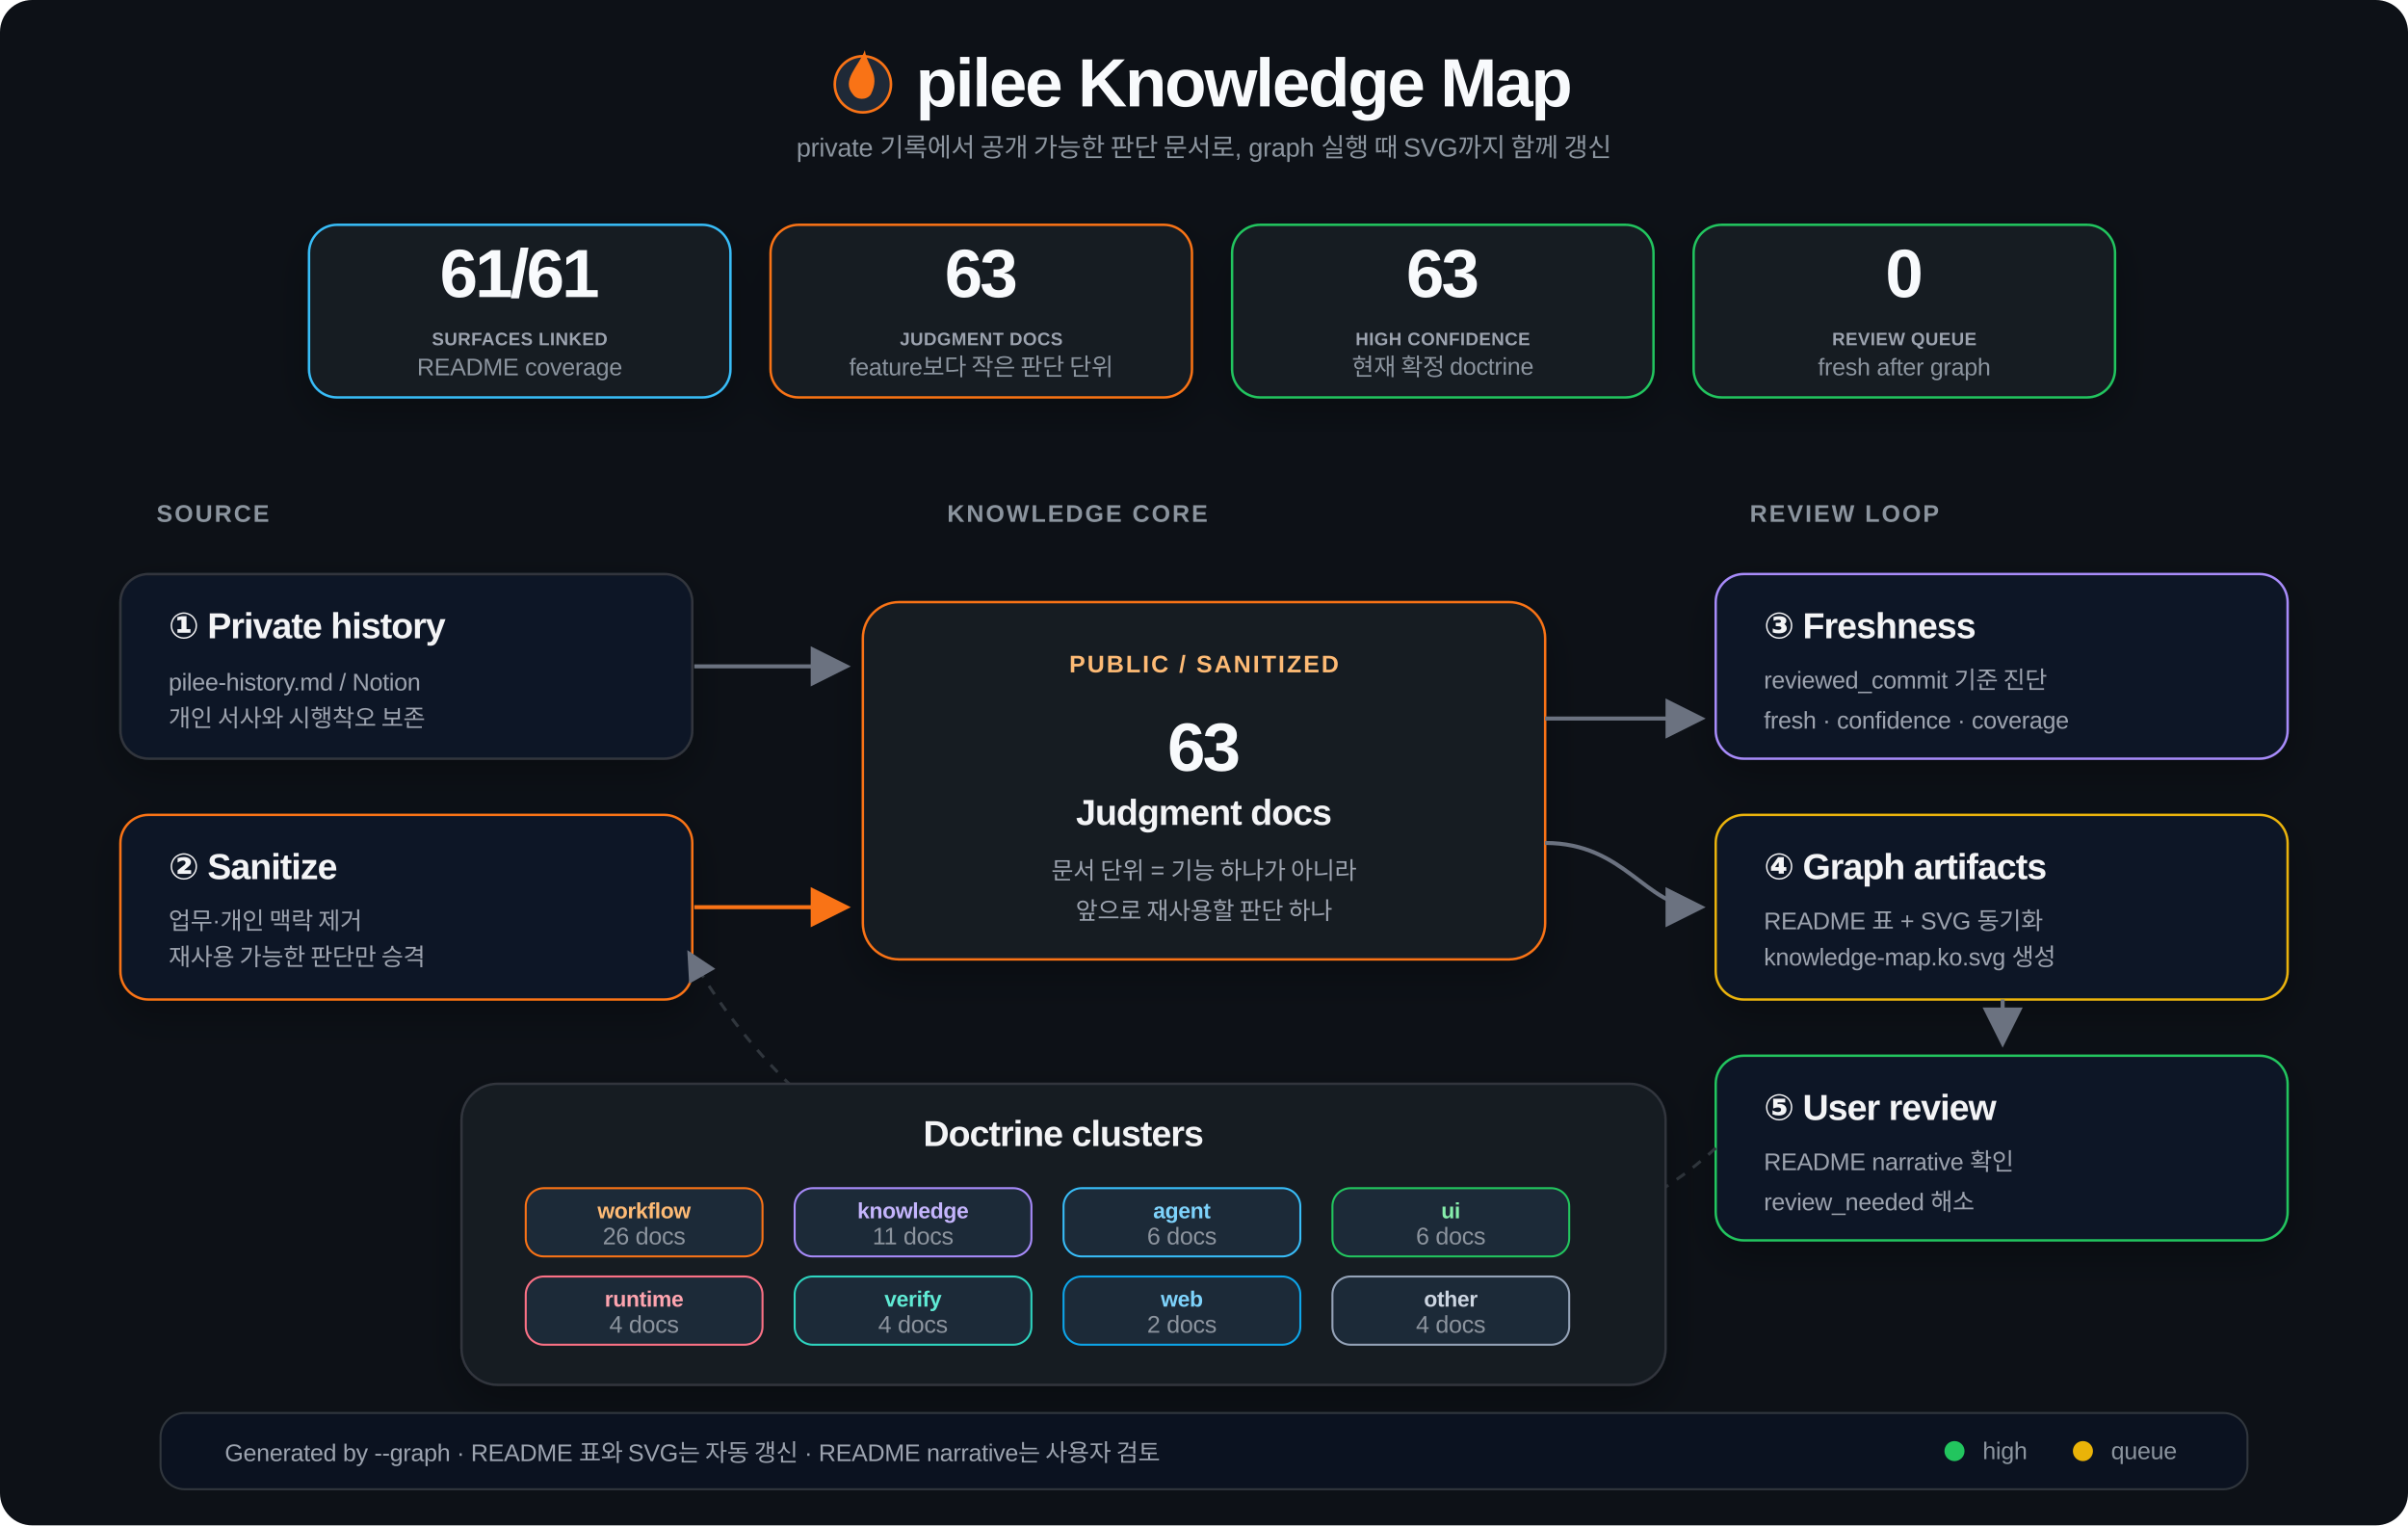
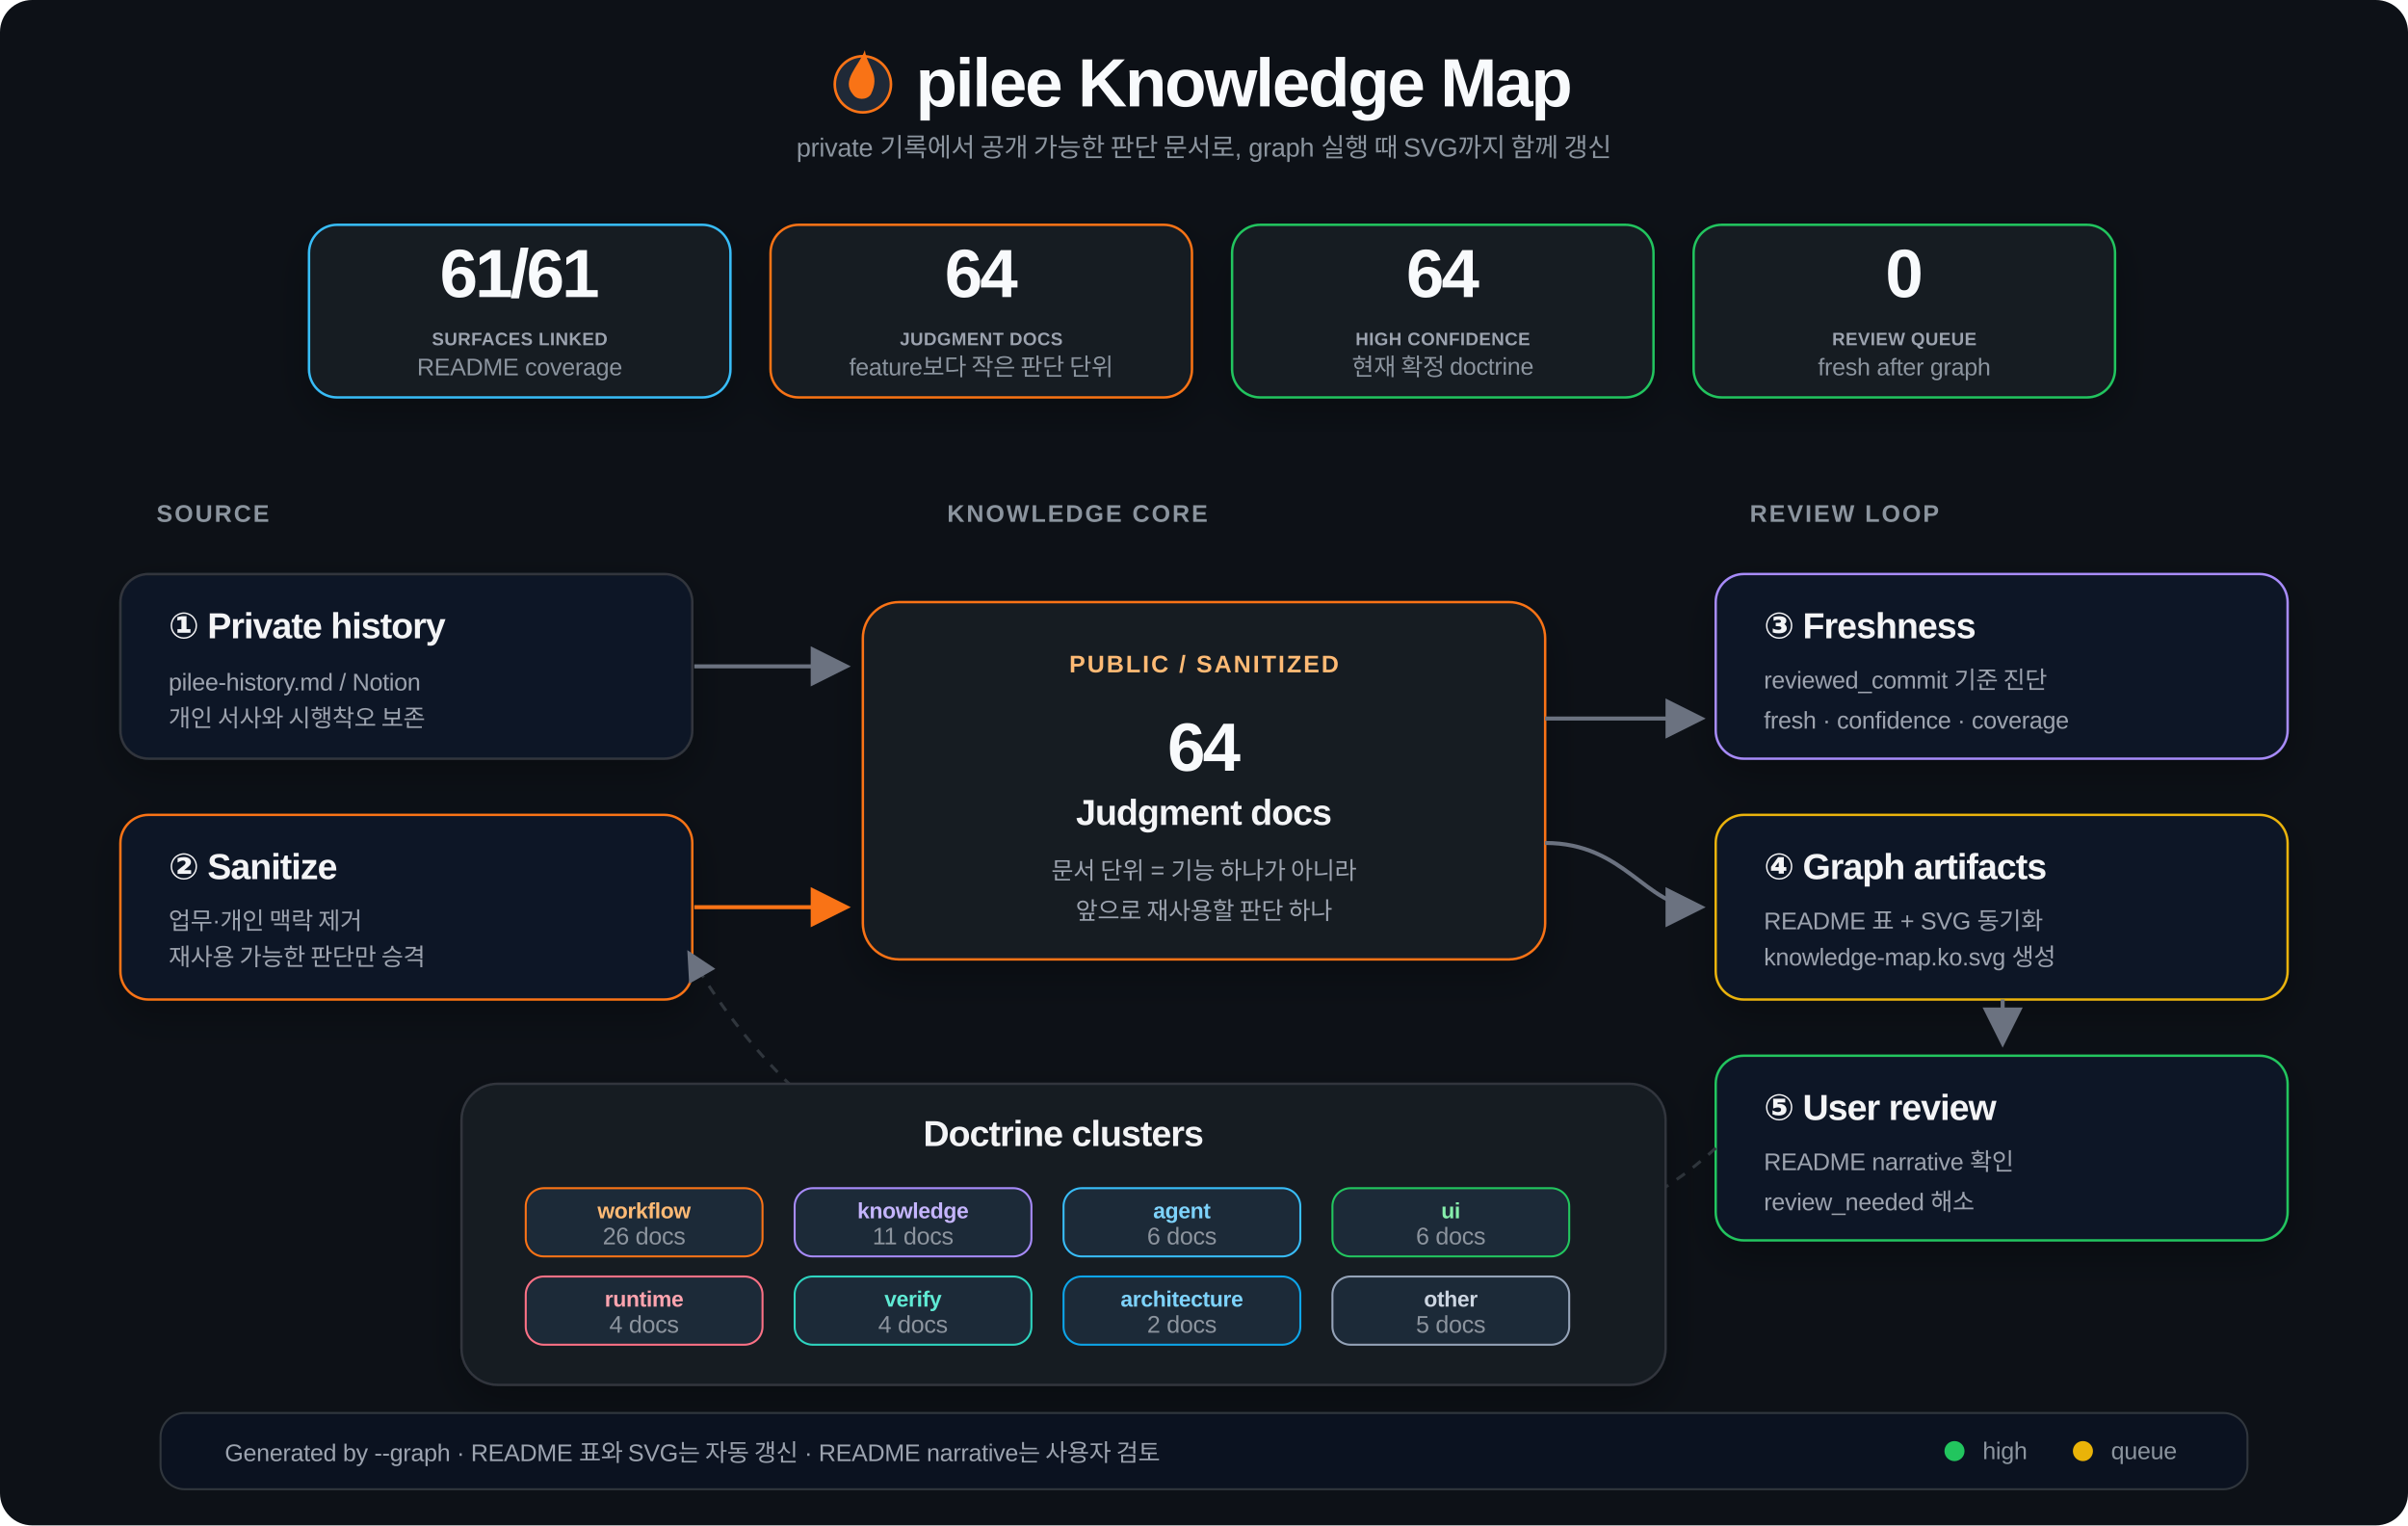
<svg xmlns="http://www.w3.org/2000/svg" viewBox="0 0 1200 760" width="1200" height="760" role="img" aria-label="pilee knowledge map">
  <defs>
    <filter id="shadow" x="-20%" y="-20%" width="140%" height="140%">
      <feDropShadow dx="0" dy="8" stdDeviation="10" flood-color="#000000" flood-opacity="0.28" />
    </filter>
    <marker id="arrow" markerWidth="10" markerHeight="10" refX="8" refY="5" orient="auto">
      <path d="M0,0 L10,5 L0,10 Z" fill="#6b7280" />
    </marker>
    <marker id="arrowAccent" markerWidth="10" markerHeight="10" refX="8" refY="5" orient="auto">
      <path d="M0,0 L10,5 L0,10 Z" fill="#f97316" />
    </marker>
    <style>
      .bg { fill: #0d1117; }
      .panel { fill: #161b22; stroke: #30363d; stroke-width: 1.2; }
      .panel-soft { fill: #111827; stroke: #30363d; stroke-width: 1.2; }
      .title { font-family: "Helvetica Neue", Arial, "Apple SD Gothic Neo", "Noto Sans KR", sans-serif; font-size: 34px; font-weight: 800; fill: #f8fafc; letter-spacing: -0.03em; }
      .subtitle { font-family: "Helvetica Neue", Arial, "Apple SD Gothic Neo", "Noto Sans KR", sans-serif; font-size: 13px; font-weight: 500; fill: #8b949e; letter-spacing: -0.01em; }
      .section { font-family: "Helvetica Neue", Arial, "Apple SD Gothic Neo", "Noto Sans KR", sans-serif; font-size: 12px; font-weight: 800; fill: #8b949e; letter-spacing: 0.08em; }
      .h { font-family: "Helvetica Neue", Arial, "Apple SD Gothic Neo", "Noto Sans KR", sans-serif; font-size: 18px; font-weight: 800; fill: #f3f4f6; letter-spacing: -0.025em; }
      .p { font-family: "Helvetica Neue", Arial, "Apple SD Gothic Neo", "Noto Sans KR", sans-serif; font-size: 12px; font-weight: 500; fill: #9ca3af; letter-spacing: -0.01em; }
      .small { font-family: "Helvetica Neue", Arial, "Apple SD Gothic Neo", "Noto Sans KR", sans-serif; font-size: 12px; font-weight: 500; fill: #8b949e; letter-spacing: -0.01em; }
      .num { font-family: "Helvetica Neue", Arial, "Apple SD Gothic Neo", "Noto Sans KR", sans-serif; font-size: 34px; font-weight: 800; fill: #f8fafc; letter-spacing: -0.04em; }
      .numLabel { font-family: "Helvetica Neue", Arial, "Apple SD Gothic Neo", "Noto Sans KR", sans-serif; font-size: 9px; font-weight: 800; fill: #9ca3af; letter-spacing: 0.02em; }
      .chip { font-family: "Helvetica Neue", Arial, "Apple SD Gothic Neo", "Noto Sans KR", sans-serif; font-size: 11px; font-weight: 800; letter-spacing: -0.015em; }
      .chipSmall { font-family: "Helvetica Neue", Arial, "Apple SD Gothic Neo", "Noto Sans KR", sans-serif; font-size: 12px; font-weight: 500; fill: #8b949e; letter-spacing: -0.01em; }
      .orange { stroke: #f97316; }
      .blue { stroke: #38bdf8; }
      .green { stroke: #22c55e; }
      .yellow { stroke: #eab308; }
      .purple { stroke: #a78bfa; }
      .orangeText { fill: #fdba74; }
      .blueText { fill: #7dd3fc; }
      .greenText { fill: #86efac; }
      .yellowText { fill: #fde68a; }
      .purpleText { fill: #c4b5fd; }
    </style>
  </defs>
  <rect class="bg" width="1200" height="760" rx="16" />
  <g>
    <circle cx="430" cy="42" r="14" fill="#1f2937" stroke="#f97316" stroke-width="1.3" />
    <path d="M425 47 C419 40, 428 33, 431 25 C432 33, 439 37, 434 47 C432 50, 427 50, 425 47 Z" fill="#f97316" />
    <text x="620" y="53" text-anchor="middle" class="title">pilee Knowledge Map</text>
    <text x="600" y="78" text-anchor="middle" class="subtitle">private 기록에서 공개 가능한 판단 문서로, graph 실행 때 SVG까지 함께 갱신</text>
  </g>
  <g filter="url(#shadow)">
    <rect x="154" y="112" width="210" height="86" rx="14" class="panel blue" />
    <text x="259" y="148" text-anchor="middle" class="num">61/61</text>
    <text x="259" y="172" text-anchor="middle" class="numLabel">SURFACES LINKED</text>
    <text x="259" y="187" text-anchor="middle" class="small">README coverage</text>
    <rect x="384" y="112" width="210" height="86" rx="14" class="panel orange" />
-     <text x="489" y="148" text-anchor="middle" class="num">63</text>
+     <text x="489" y="148" text-anchor="middle" class="num">64</text>
    <text x="489" y="172" text-anchor="middle" class="numLabel">JUDGMENT DOCS</text>
    <text x="489" y="187" text-anchor="middle" class="small">feature보다 작은 판단 단위</text>
    <rect x="614" y="112" width="210" height="86" rx="14" class="panel green" />
-     <text x="719" y="148" text-anchor="middle" class="num">63</text>
+     <text x="719" y="148" text-anchor="middle" class="num">64</text>
    <text x="719" y="172" text-anchor="middle" class="numLabel">HIGH CONFIDENCE</text>
    <text x="719" y="187" text-anchor="middle" class="small">현재 확정 doctrine</text>
    <rect x="844" y="112" width="210" height="86" rx="14" class="panel green" />
    <text x="949" y="148" text-anchor="middle" class="num">0</text>
    <text x="949" y="172" text-anchor="middle" class="numLabel">REVIEW QUEUE</text>
    <text x="949" y="187" text-anchor="middle" class="small">fresh after graph</text>
  </g>
  <g>
    <text x="78" y="260" class="section">SOURCE</text>
    <text x="472" y="260" class="section">KNOWLEDGE CORE</text>
    <text x="872" y="260" class="section">REVIEW LOOP</text>
  </g>
  <g filter="url(#shadow)">
    <rect x="60" y="286" width="285" height="92" rx="14" class="panel-soft" />
    <text x="84" y="318" class="h">① Private history</text>
    <text x="84" y="344" class="p">pilee-history.md / Notion</text>
    <text x="84" y="362" class="p">개인 서사와 시행착오 보존</text>
    <rect x="60" y="406" width="285" height="92" rx="14" class="panel-soft orange" />
    <text x="84" y="438" class="h">② Sanitize</text>
    <text x="84" y="463" class="p">업무·개인 맥락 제거</text>
    <text x="84" y="481" class="p">재사용 가능한 판단만 승격</text>
  </g>
  <g filter="url(#shadow)">
    <rect x="430" y="300" width="340" height="178" rx="18" class="panel orange" />
    <text x="600" y="335" text-anchor="middle" class="section orangeText">PUBLIC / SANITIZED</text>
-     <text x="600" y="384" text-anchor="middle" class="num">63</text>
+     <text x="600" y="384" text-anchor="middle" class="num">64</text>
    <text x="600" y="411" text-anchor="middle" class="h">Judgment docs</text>
    <text x="600" y="438" text-anchor="middle" class="p">문서 단위 = 기능 하나가 아니라</text>
    <text x="600" y="458" text-anchor="middle" class="p">앞으로 재사용할 판단 하나</text>
  </g>
  <g filter="url(#shadow)">
    <rect x="855" y="286" width="285" height="92" rx="14" class="panel-soft purple" />
    <text x="879" y="318" class="h">③ Freshness</text>
    <text x="879" y="343" class="p">reviewed_commit 기준 진단</text>
    <text x="879" y="363" class="p">fresh · confidence · coverage</text>
    <rect x="855" y="406" width="285" height="92" rx="14" class="panel-soft yellow" />
    <text x="879" y="438" class="h">④ Graph artifacts</text>
    <text x="879" y="463" class="p">README 표 + SVG 동기화</text>
    <text x="879" y="481" class="p">knowledge-map.ko.svg 생성</text>
    <rect x="855" y="526" width="285" height="92" rx="14" class="panel-soft green" />
    <text x="879" y="558" class="h">⑤ User review</text>
    <text x="879" y="583" class="p">README narrative 확인</text>
    <text x="879" y="603" class="p">review_needed 해소</text>
  </g>
  <path d="M346 332 H420" fill="none" stroke="#6b7280" stroke-width="2" marker-end="url(#arrow)" />
  <path d="M346 452 H420" fill="none" stroke="#f97316" stroke-width="2" marker-end="url(#arrowAccent)" />
  <path d="M770 358 H846" fill="none" stroke="#6b7280" stroke-width="2" marker-end="url(#arrow)" />
  <path d="M770 420 C810 420, 820 452, 846 452" fill="none" stroke="#6b7280" stroke-width="2" marker-end="url(#arrow)" />
  <path d="M998 498 V518" fill="none" stroke="#6b7280" stroke-width="2" marker-end="url(#arrow)" />
  <path d="M855 572 C748 672, 456 672, 344 476" fill="none" stroke="#30363d" stroke-width="1.5" stroke-dasharray="5 5" marker-end="url(#arrow)" />
  <g filter="url(#shadow)">
    <rect x="230" y="540" width="600" height="150" rx="18" class="panel" />
    <text x="530" y="571" text-anchor="middle" class="h">Doctrine clusters</text>
    <g transform="translate(262,592)">
      <rect width="118" height="34" rx="9" fill="#1f2937" stroke="#f97316" />
      <text x="59" y="15" text-anchor="middle" class="chip" fill="#fdba74">workflow</text>
      <text x="59" y="28" text-anchor="middle" class="chipSmall">26 docs</text>
    </g>
    <g transform="translate(396,592)">
      <rect width="118" height="34" rx="9" fill="#1f2937" stroke="#a78bfa" />
      <text x="59" y="15" text-anchor="middle" class="chip" fill="#c4b5fd">knowledge</text>
      <text x="59" y="28" text-anchor="middle" class="chipSmall">11 docs</text>
    </g>
    <g transform="translate(530,592)">
      <rect width="118" height="34" rx="9" fill="#1f2937" stroke="#38bdf8" />
      <text x="59" y="15" text-anchor="middle" class="chip" fill="#7dd3fc">agent</text>
      <text x="59" y="28" text-anchor="middle" class="chipSmall">6 docs</text>
    </g>
    <g transform="translate(664,592)">
      <rect width="118" height="34" rx="9" fill="#1f2937" stroke="#22c55e" />
      <text x="59" y="15" text-anchor="middle" class="chip" fill="#86efac">ui</text>
      <text x="59" y="28" text-anchor="middle" class="chipSmall">6 docs</text>
    </g>
    <g transform="translate(262,636)">
      <rect width="118" height="34" rx="9" fill="#1f2937" stroke="#fb7185" />
      <text x="59" y="15" text-anchor="middle" class="chip" fill="#fda4af">runtime</text>
      <text x="59" y="28" text-anchor="middle" class="chipSmall">4 docs</text>
    </g>
    <g transform="translate(396,636)">
      <rect width="118" height="34" rx="9" fill="#1f2937" stroke="#2dd4bf" />
      <text x="59" y="15" text-anchor="middle" class="chip" fill="#5eead4">verify</text>
      <text x="59" y="28" text-anchor="middle" class="chipSmall">4 docs</text>
    </g>
    <g transform="translate(530,636)">
      <rect width="118" height="34" rx="9" fill="#1f2937" stroke="#0ea5e9" />
-       <text x="59" y="15" text-anchor="middle" class="chip" fill="#7dd3fc">web</text>
+       <text x="59" y="15" text-anchor="middle" class="chip" fill="#7dd3fc">architecture</text>
      <text x="59" y="28" text-anchor="middle" class="chipSmall">2 docs</text>
    </g>
    <g transform="translate(664,636)">
      <rect width="118" height="34" rx="9" fill="#1f2937" stroke="#94a3b8" />
      <text x="59" y="15" text-anchor="middle" class="chip" fill="#cbd5e1">other</text>
-       <text x="59" y="28" text-anchor="middle" class="chipSmall">4 docs</text>
+       <text x="59" y="28" text-anchor="middle" class="chipSmall">5 docs</text>
    </g>
  </g>
  <g>
    <rect x="80" y="704" width="1040" height="38" rx="12" fill="#0b1220" stroke="#30363d" />
    <text x="112" y="728" class="p">Generated by --graph · README 표와 SVG는 자동 갱신 · README narrative는 사용자 검토</text>
    <circle cx="974" cy="723" r="5" fill="#22c55e" />
    <text x="988" y="727" class="small">high</text>
    <circle cx="1038" cy="723" r="5" fill="#eab308" />
    <text x="1052" y="727" class="small">queue</text>
  </g>
</svg>
